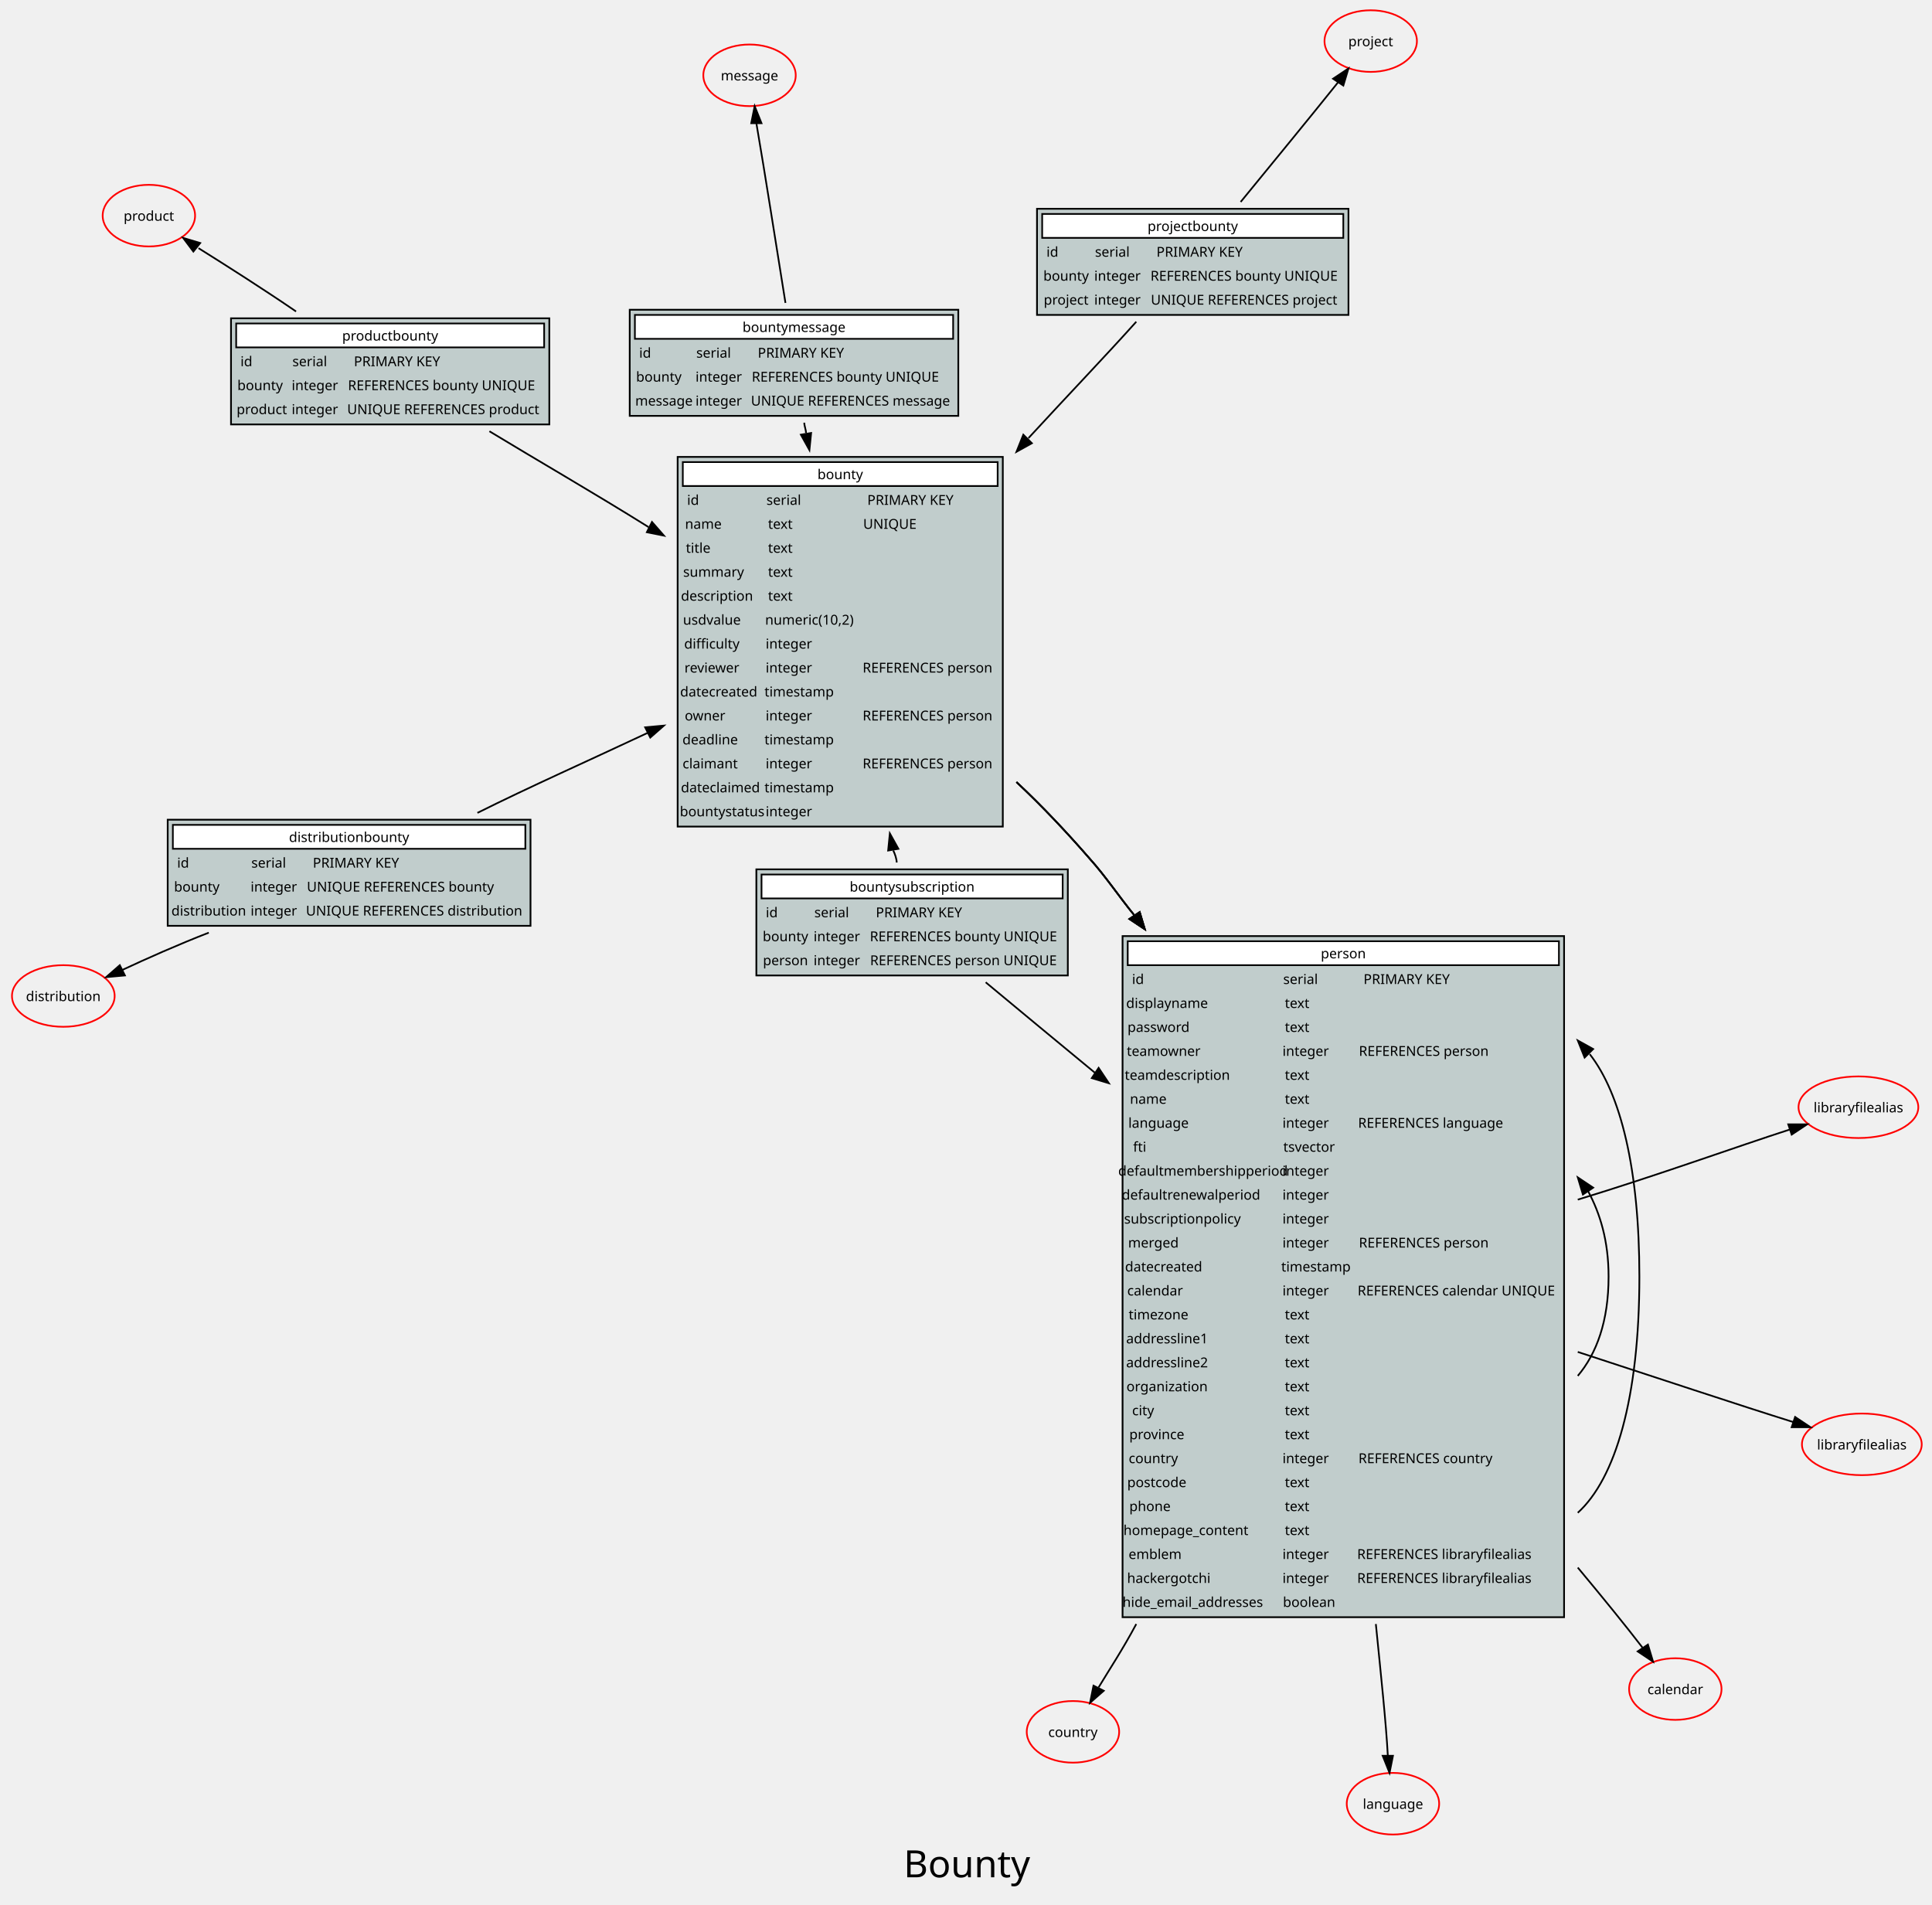
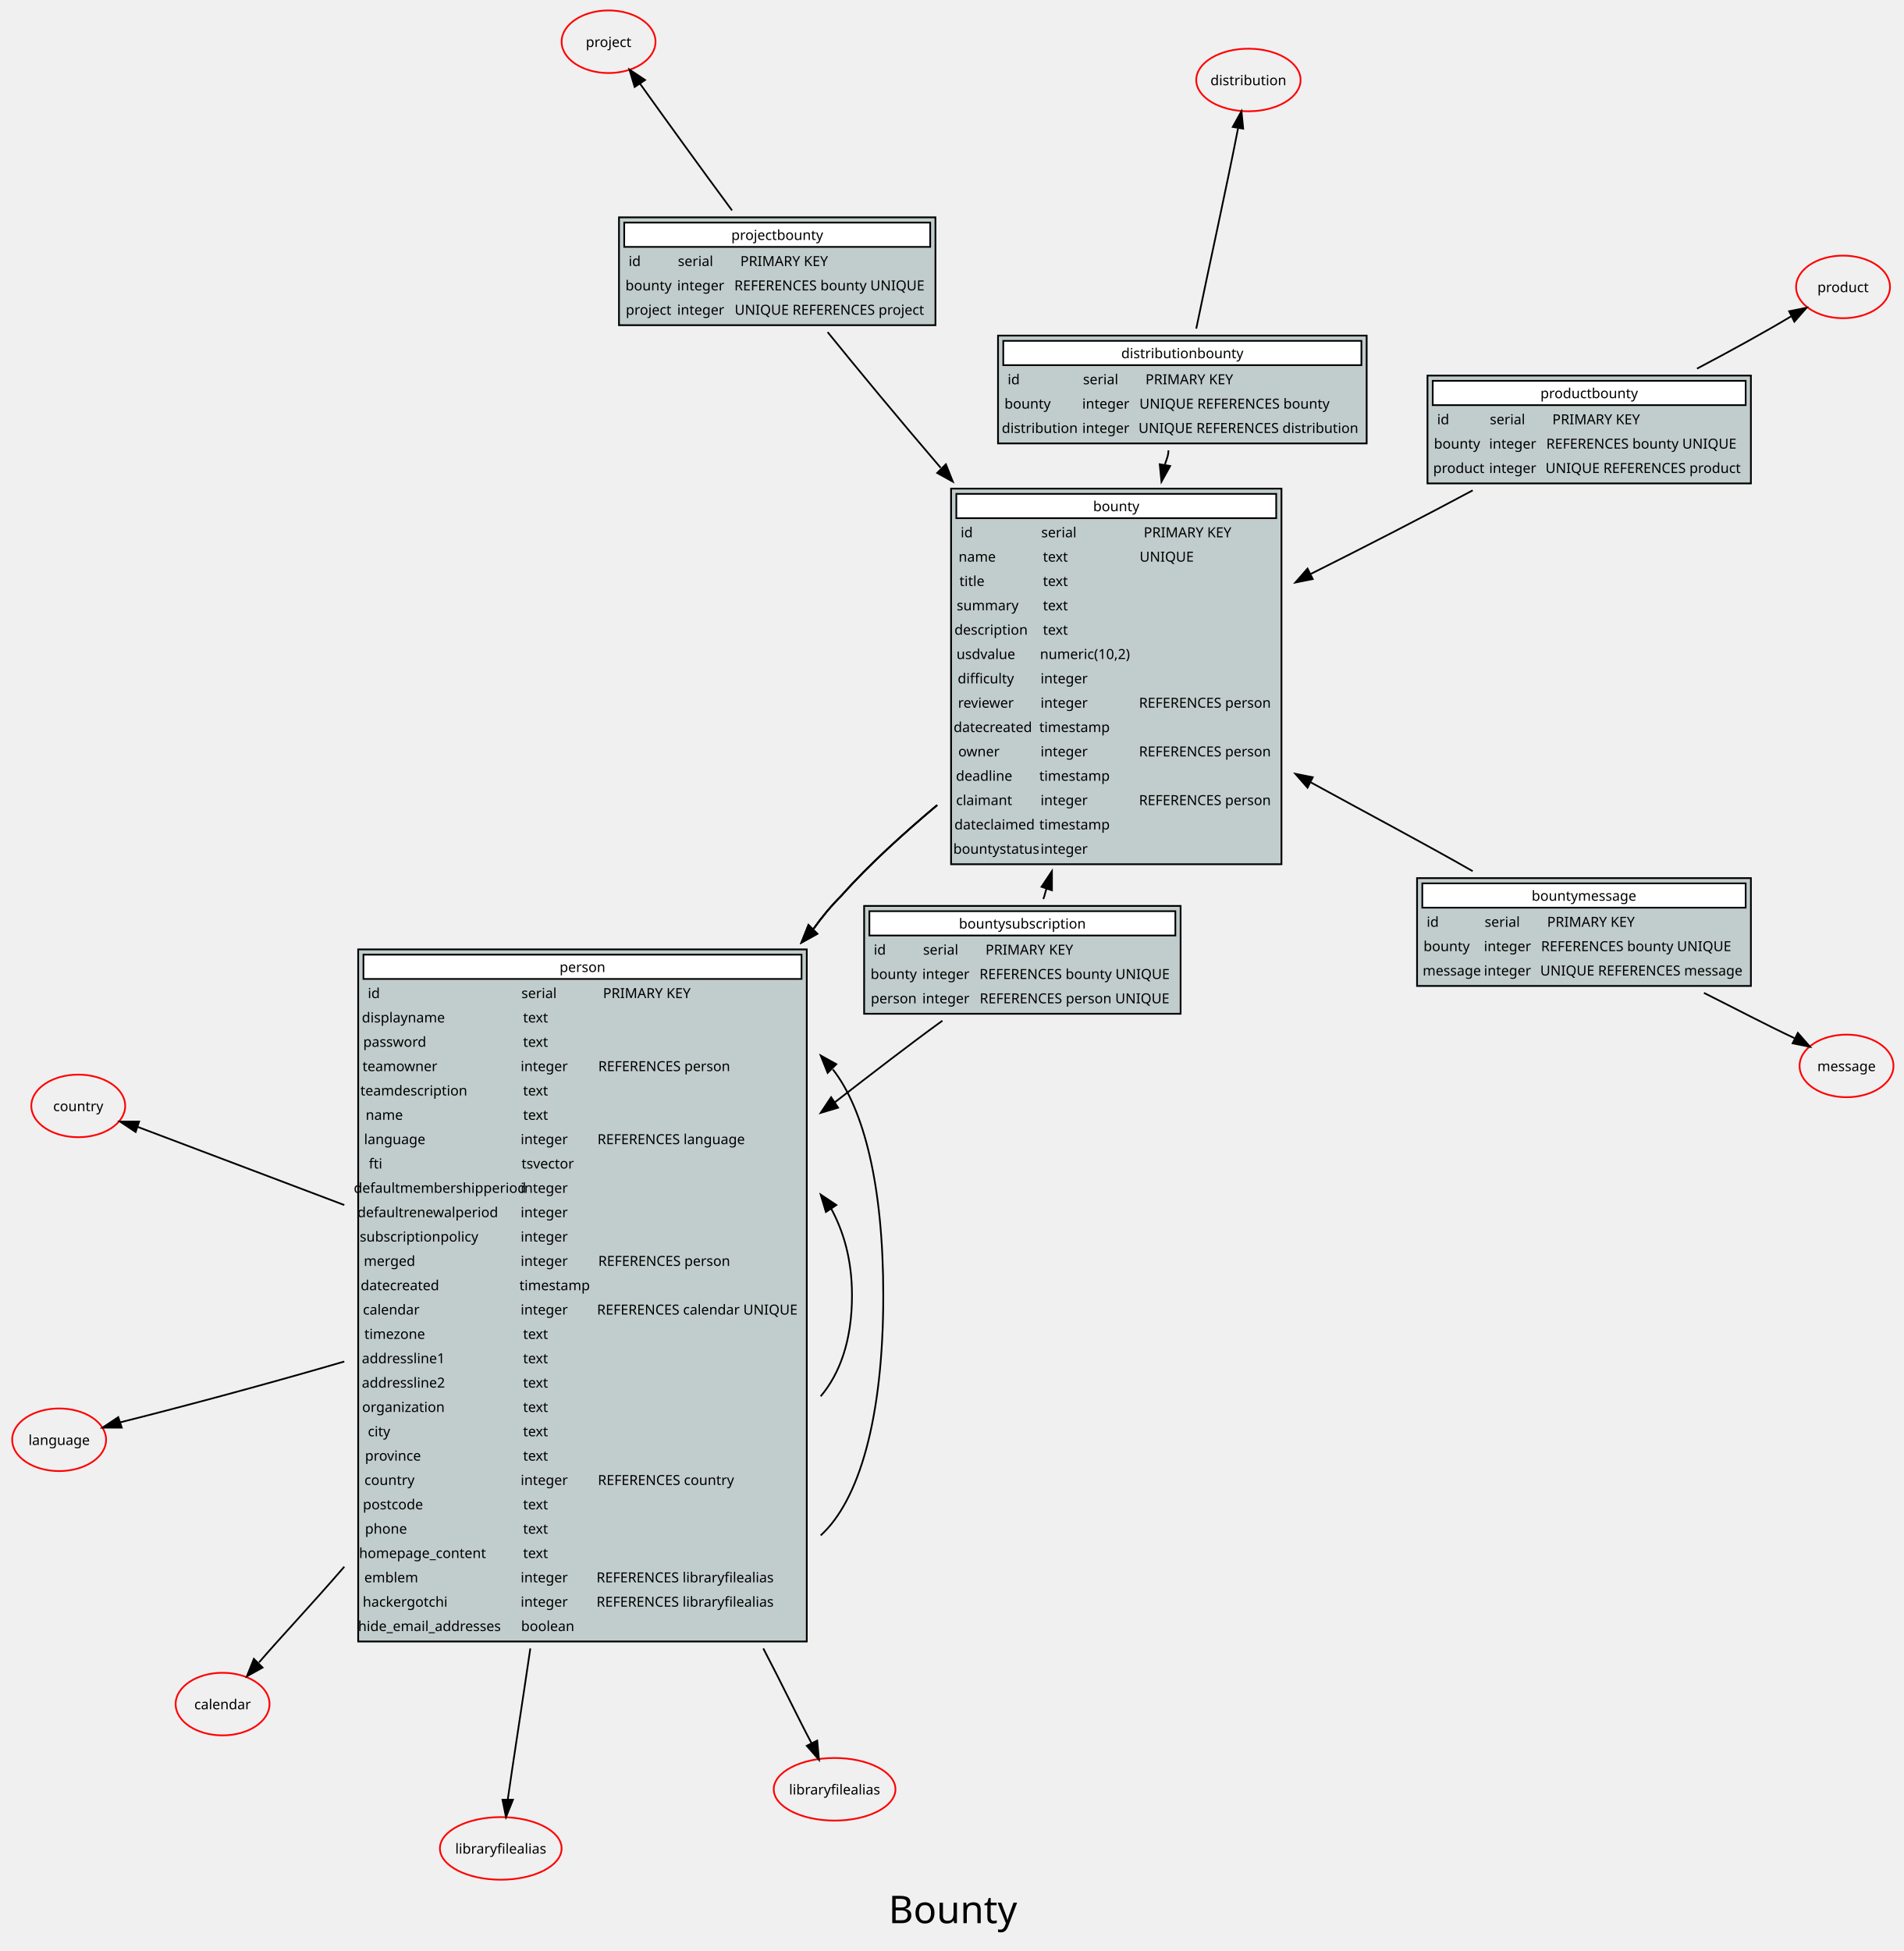
- <svg xmlns="http://www.w3.org/2000/svg" width="1130px" height="1114px" viewBox="-1 -1 1129 1113">
+ <svg xmlns="http://www.w3.org/2000/svg" width="1096px" height="1123px" viewBox="-1 -1 1095 1122">
  <g id="graph0" class="graph" style="font-family:Times-Roman;font-size:14.00;">
-     <text text-anchor="middle" style="font-size:22.00;" x="564" y="1096">Bounty</text>
+     <text text-anchor="middle" style="font-size:22.00;" x="547" y="1105">Bounty</text>
    <g id="node1" class="node">
-       <polygon style="fill:#c1cdcc;stroke:#c1cdcc;" points="395,482 395,266 585,266 585,482 395,482" />
-       <polygon style="fill:white;stroke:white;" points="398,283 398,269 582,269 582,283 398,283" />
-       <text text-anchor="middle" style="font-size:8.00;" x="490" y="279">bounty</text>
-       <polygon style="fill:none;stroke:black;" points="398,283 398,269 582,269 582,283 398,283" />
-       <text text-anchor="middle" style="font-size:8.00;" x="404" y="294">id</text>
-       <text text-anchor="middle" style="font-size:8.00;" x="457" y="294">serial</text>
-       <text text-anchor="middle" style="font-size:8.00;" x="531" y="294"> PRIMARY KEY </text>
-       <text text-anchor="middle" style="font-size:8.00;" x="410" y="308">name</text>
-       <text text-anchor="middle" style="font-size:8.00;" x="455" y="308">text</text>
-       <text text-anchor="middle" style="font-size:8.00;" x="519" y="308"> UNIQUE </text>
-       <text text-anchor="middle" style="font-size:8.00;" x="407" y="322">title</text>
-       <text text-anchor="middle" style="font-size:8.00;" x="455" y="322">text</text>
-       <text text-anchor="middle" style="font-size:8.00;" x="416" y="336">summary</text>
-       <text text-anchor="middle" style="font-size:8.00;" x="455" y="336">text</text>
-       <text text-anchor="middle" style="font-size:8.00;" x="418" y="350">description</text>
-       <text text-anchor="middle" style="font-size:8.00;" x="455" y="350">text</text>
-       <text text-anchor="middle" style="font-size:8.00;" x="415" y="364">usdvalue</text>
-       <text text-anchor="middle" style="font-size:8.00;" x="472" y="364">numeric(10,2)</text>
-       <text text-anchor="middle" style="font-size:8.00;" x="415" y="378">difficulty</text>
-       <text text-anchor="middle" style="font-size:8.00;" x="460" y="378">integer</text>
-       <text text-anchor="middle" style="font-size:8.00;" x="415" y="392">reviewer</text>
-       <text text-anchor="middle" style="font-size:8.00;" x="460" y="392">integer</text>
-       <text text-anchor="middle" style="font-size:8.00;" x="541" y="392"> REFERENCES person </text>
-       <text text-anchor="middle" style="font-size:8.00;" x="419" y="406">datecreated</text>
-       <text text-anchor="middle" style="font-size:8.00;" x="466" y="406">timestamp</text>
-       <text text-anchor="middle" style="font-size:8.00;" x="411" y="420">owner</text>
-       <text text-anchor="middle" style="font-size:8.00;" x="460" y="420">integer</text>
-       <text text-anchor="middle" style="font-size:8.00;" x="541" y="420"> REFERENCES person </text>
-       <text text-anchor="middle" style="font-size:8.00;" x="414" y="434">deadline</text>
-       <text text-anchor="middle" style="font-size:8.00;" x="466" y="434">timestamp</text>
-       <text text-anchor="middle" style="font-size:8.00;" x="414" y="448">claimant</text>
-       <text text-anchor="middle" style="font-size:8.00;" x="460" y="448">integer</text>
-       <text text-anchor="middle" style="font-size:8.00;" x="541" y="448"> REFERENCES person </text>
-       <text text-anchor="middle" style="font-size:8.00;" x="420" y="462">dateclaimed</text>
-       <text text-anchor="middle" style="font-size:8.00;" x="466" y="462">timestamp</text>
-       <text text-anchor="middle" style="font-size:8.00;" x="421" y="476">bountystatus</text>
-       <text text-anchor="middle" style="font-size:8.00;" x="460" y="476">integer</text>
-       <polygon style="fill:none;stroke:black;" points="395,482 395,266 585,266 585,482 395,482" />
+       <polygon style="fill:#c1cdcc;stroke:#c1cdcc;" points="546,496 546,280 736,280 736,496 546,496" />
+       <polygon style="fill:white;stroke:white;" points="549,297 549,283 733,283 733,297 549,297" />
+       <text text-anchor="middle" style="font-size:8.00;" x="641" y="293">bounty</text>
+       <polygon style="fill:none;stroke:black;" points="549,297 549,283 733,283 733,297 549,297" />
+       <text text-anchor="middle" style="font-size:8.00;" x="555" y="308">id</text>
+       <text text-anchor="middle" style="font-size:8.00;" x="608" y="308">serial</text>
+       <text text-anchor="middle" style="font-size:8.00;" x="682" y="308"> PRIMARY KEY </text>
+       <text text-anchor="middle" style="font-size:8.00;" x="561" y="322">name</text>
+       <text text-anchor="middle" style="font-size:8.00;" x="606" y="322">text</text>
+       <text text-anchor="middle" style="font-size:8.00;" x="670" y="322"> UNIQUE </text>
+       <text text-anchor="middle" style="font-size:8.00;" x="558" y="336">title</text>
+       <text text-anchor="middle" style="font-size:8.00;" x="606" y="336">text</text>
+       <text text-anchor="middle" style="font-size:8.00;" x="567" y="350">summary</text>
+       <text text-anchor="middle" style="font-size:8.00;" x="606" y="350">text</text>
+       <text text-anchor="middle" style="font-size:8.00;" x="569" y="364">description</text>
+       <text text-anchor="middle" style="font-size:8.00;" x="606" y="364">text</text>
+       <text text-anchor="middle" style="font-size:8.00;" x="566" y="378">usdvalue</text>
+       <text text-anchor="middle" style="font-size:8.00;" x="623" y="378">numeric(10,2)</text>
+       <text text-anchor="middle" style="font-size:8.00;" x="566" y="392">difficulty</text>
+       <text text-anchor="middle" style="font-size:8.00;" x="611" y="392">integer</text>
+       <text text-anchor="middle" style="font-size:8.00;" x="566" y="406">reviewer</text>
+       <text text-anchor="middle" style="font-size:8.00;" x="611" y="406">integer</text>
+       <text text-anchor="middle" style="font-size:8.00;" x="692" y="406"> REFERENCES person </text>
+       <text text-anchor="middle" style="font-size:8.00;" x="570" y="420">datecreated</text>
+       <text text-anchor="middle" style="font-size:8.00;" x="617" y="420">timestamp</text>
+       <text text-anchor="middle" style="font-size:8.00;" x="562" y="434">owner</text>
+       <text text-anchor="middle" style="font-size:8.00;" x="611" y="434">integer</text>
+       <text text-anchor="middle" style="font-size:8.00;" x="692" y="434"> REFERENCES person </text>
+       <text text-anchor="middle" style="font-size:8.00;" x="565" y="448">deadline</text>
+       <text text-anchor="middle" style="font-size:8.00;" x="617" y="448">timestamp</text>
+       <text text-anchor="middle" style="font-size:8.00;" x="565" y="462">claimant</text>
+       <text text-anchor="middle" style="font-size:8.00;" x="611" y="462">integer</text>
+       <text text-anchor="middle" style="font-size:8.00;" x="692" y="462"> REFERENCES person </text>
+       <text text-anchor="middle" style="font-size:8.00;" x="571" y="476">dateclaimed</text>
+       <text text-anchor="middle" style="font-size:8.00;" x="617" y="476">timestamp</text>
+       <text text-anchor="middle" style="font-size:8.00;" x="572" y="490">bountystatus</text>
+       <text text-anchor="middle" style="font-size:8.00;" x="611" y="490">integer</text>
+       <polygon style="fill:none;stroke:black;" points="546,496 546,280 736,280 736,496 546,496" />
    </g>
    <g id="node5" class="node">
-       <polygon style="fill:#c1cdcc;stroke:#c1cdcc;" points="655,944 655,546 913,546 913,944 655,944" />
-       <polygon style="fill:white;stroke:white;" points="658,563 658,549 910,549 910,563 658,563" />
-       <text text-anchor="middle" style="font-size:8.00;" x="784" y="559">person</text>
-       <polygon style="fill:none;stroke:black;" points="658,563 658,549 910,549 910,563 658,563" />
-       <text text-anchor="middle" style="font-size:8.00;" x="664" y="574">id</text>
-       <text text-anchor="middle" style="font-size:8.00;" x="759" y="574">serial</text>
-       <text text-anchor="middle" style="font-size:8.00;" x="821" y="574"> PRIMARY KEY </text>
-       <text text-anchor="middle" style="font-size:8.00;" x="681" y="588">displayname</text>
-       <text text-anchor="middle" style="font-size:8.00;" x="757" y="588">text</text>
-       <text text-anchor="middle" style="font-size:8.00;" x="676" y="602">password</text>
-       <text text-anchor="middle" style="font-size:8.00;" x="757" y="602">text</text>
-       <text text-anchor="middle" style="font-size:8.00;" x="679" y="616">teamowner</text>
-       <text text-anchor="middle" style="font-size:8.00;" x="762" y="616">integer</text>
-       <text text-anchor="middle" style="font-size:8.00;" x="831" y="616"> REFERENCES person </text>
-       <text text-anchor="middle" style="font-size:8.00;" x="687" y="630">teamdescription</text>
-       <text text-anchor="middle" style="font-size:8.00;" x="757" y="630">text</text>
-       <text text-anchor="middle" style="font-size:8.00;" x="670" y="644">name</text>
-       <text text-anchor="middle" style="font-size:8.00;" x="757" y="644">text</text>
-       <text text-anchor="middle" style="font-size:8.00;" x="676" y="658">language</text>
-       <text text-anchor="middle" style="font-size:8.00;" x="762" y="658">integer</text>
-       <text text-anchor="middle" style="font-size:8.00;" x="835" y="658"> REFERENCES language </text>
-       <text text-anchor="middle" style="font-size:8.00;" x="665" y="672">fti</text>
-       <text text-anchor="middle" style="font-size:8.00;" x="764" y="672">tsvector</text>
-       <text text-anchor="middle" style="font-size:8.00;" x="702" y="686">defaultmembershipperiod</text>
-       <text text-anchor="middle" style="font-size:8.00;" x="762" y="686">integer</text>
-       <text text-anchor="middle" style="font-size:8.00;" x="695" y="700">defaultrenewalperiod</text>
-       <text text-anchor="middle" style="font-size:8.00;" x="762" y="700">integer</text>
-       <text text-anchor="middle" style="font-size:8.00;" x="690" y="714">subscriptionpolicy</text>
-       <text text-anchor="middle" style="font-size:8.00;" x="762" y="714">integer</text>
-       <text text-anchor="middle" style="font-size:8.00;" x="673" y="728">merged</text>
-       <text text-anchor="middle" style="font-size:8.00;" x="762" y="728">integer</text>
-       <text text-anchor="middle" style="font-size:8.00;" x="831" y="728"> REFERENCES person </text>
-       <text text-anchor="middle" style="font-size:8.00;" x="679" y="742">datecreated</text>
-       <text text-anchor="middle" style="font-size:8.00;" x="768" y="742">timestamp</text>
-       <text text-anchor="middle" style="font-size:8.00;" x="674" y="756">calendar</text>
-       <text text-anchor="middle" style="font-size:8.00;" x="762" y="756">integer</text>
-       <text text-anchor="middle" style="font-size:8.00;" x="850" y="756"> REFERENCES calendar UNIQUE </text>
-       <text text-anchor="middle" style="font-size:8.00;" x="676" y="770">timezone</text>
-       <text text-anchor="middle" style="font-size:8.00;" x="757" y="770">text</text>
-       <text text-anchor="middle" style="font-size:8.00;" x="681" y="784">addressline1</text>
-       <text text-anchor="middle" style="font-size:8.00;" x="757" y="784">text</text>
-       <text text-anchor="middle" style="font-size:8.00;" x="681" y="798">addressline2</text>
-       <text text-anchor="middle" style="font-size:8.00;" x="757" y="798">text</text>
-       <text text-anchor="middle" style="font-size:8.00;" x="681" y="812">organization</text>
-       <text text-anchor="middle" style="font-size:8.00;" x="757" y="812">text</text>
-       <text text-anchor="middle" style="font-size:8.00;" x="667" y="826">city</text>
-       <text text-anchor="middle" style="font-size:8.00;" x="757" y="826">text</text>
-       <text text-anchor="middle" style="font-size:8.00;" x="675" y="840">province</text>
-       <text text-anchor="middle" style="font-size:8.00;" x="757" y="840">text</text>
-       <text text-anchor="middle" style="font-size:8.00;" x="673" y="854">country</text>
-       <text text-anchor="middle" style="font-size:8.00;" x="762" y="854">integer</text>
-       <text text-anchor="middle" style="font-size:8.00;" x="832" y="854"> REFERENCES country </text>
-       <text text-anchor="middle" style="font-size:8.00;" x="675" y="868">postcode</text>
-       <text text-anchor="middle" style="font-size:8.00;" x="757" y="868">text</text>
-       <text text-anchor="middle" style="font-size:8.00;" x="671" y="882">phone</text>
-       <text text-anchor="middle" style="font-size:8.00;" x="757" y="882">text</text>
-       <text text-anchor="middle" style="font-size:8.00;" x="692" y="896">homepage_content</text>
-       <text text-anchor="middle" style="font-size:8.00;" x="757" y="896">text</text>
-       <text text-anchor="middle" style="font-size:8.00;" x="674" y="910">emblem</text>
-       <text text-anchor="middle" style="font-size:8.00;" x="762" y="910">integer</text>
-       <text text-anchor="middle" style="font-size:8.00;" x="843" y="910"> REFERENCES libraryfilealias </text>
-       <text text-anchor="middle" style="font-size:8.00;" x="682" y="924">hackergotchi</text>
-       <text text-anchor="middle" style="font-size:8.00;" x="762" y="924">integer</text>
-       <text text-anchor="middle" style="font-size:8.00;" x="843" y="924"> REFERENCES libraryfilealias </text>
-       <text text-anchor="middle" style="font-size:8.00;" x="696" y="938">hide_email_addresses</text>
-       <text text-anchor="middle" style="font-size:8.00;" x="764" y="938">boolean</text>
-       <polygon style="fill:none;stroke:black;" points="655,944 655,546 913,546 913,944 655,944" />
+       <polygon style="fill:#c1cdcc;stroke:#c1cdcc;" points="205,943 205,545 463,545 463,943 205,943" />
+       <polygon style="fill:white;stroke:white;" points="208,562 208,548 460,548 460,562 208,562" />
+       <text text-anchor="middle" style="font-size:8.00;" x="334" y="558">person</text>
+       <polygon style="fill:none;stroke:black;" points="208,562 208,548 460,548 460,562 208,562" />
+       <text text-anchor="middle" style="font-size:8.00;" x="214" y="573">id</text>
+       <text text-anchor="middle" style="font-size:8.00;" x="309" y="573">serial</text>
+       <text text-anchor="middle" style="font-size:8.00;" x="371" y="573"> PRIMARY KEY </text>
+       <text text-anchor="middle" style="font-size:8.00;" x="231" y="587">displayname</text>
+       <text text-anchor="middle" style="font-size:8.00;" x="307" y="587">text</text>
+       <text text-anchor="middle" style="font-size:8.00;" x="226" y="601">password</text>
+       <text text-anchor="middle" style="font-size:8.00;" x="307" y="601">text</text>
+       <text text-anchor="middle" style="font-size:8.00;" x="229" y="615">teamowner</text>
+       <text text-anchor="middle" style="font-size:8.00;" x="312" y="615">integer</text>
+       <text text-anchor="middle" style="font-size:8.00;" x="381" y="615"> REFERENCES person </text>
+       <text text-anchor="middle" style="font-size:8.00;" x="237" y="629">teamdescription</text>
+       <text text-anchor="middle" style="font-size:8.00;" x="307" y="629">text</text>
+       <text text-anchor="middle" style="font-size:8.00;" x="220" y="643">name</text>
+       <text text-anchor="middle" style="font-size:8.00;" x="307" y="643">text</text>
+       <text text-anchor="middle" style="font-size:8.00;" x="226" y="657">language</text>
+       <text text-anchor="middle" style="font-size:8.00;" x="312" y="657">integer</text>
+       <text text-anchor="middle" style="font-size:8.00;" x="385" y="657"> REFERENCES language </text>
+       <text text-anchor="middle" style="font-size:8.00;" x="215" y="671">fti</text>
+       <text text-anchor="middle" style="font-size:8.00;" x="314" y="671">tsvector</text>
+       <text text-anchor="middle" style="font-size:8.00;" x="252" y="685">defaultmembershipperiod</text>
+       <text text-anchor="middle" style="font-size:8.00;" x="312" y="685">integer</text>
+       <text text-anchor="middle" style="font-size:8.00;" x="245" y="699">defaultrenewalperiod</text>
+       <text text-anchor="middle" style="font-size:8.00;" x="312" y="699">integer</text>
+       <text text-anchor="middle" style="font-size:8.00;" x="240" y="713">subscriptionpolicy</text>
+       <text text-anchor="middle" style="font-size:8.00;" x="312" y="713">integer</text>
+       <text text-anchor="middle" style="font-size:8.00;" x="223" y="727">merged</text>
+       <text text-anchor="middle" style="font-size:8.00;" x="312" y="727">integer</text>
+       <text text-anchor="middle" style="font-size:8.00;" x="381" y="727"> REFERENCES person </text>
+       <text text-anchor="middle" style="font-size:8.00;" x="229" y="741">datecreated</text>
+       <text text-anchor="middle" style="font-size:8.00;" x="318" y="741">timestamp</text>
+       <text text-anchor="middle" style="font-size:8.00;" x="224" y="755">calendar</text>
+       <text text-anchor="middle" style="font-size:8.00;" x="312" y="755">integer</text>
+       <text text-anchor="middle" style="font-size:8.00;" x="400" y="755"> REFERENCES calendar UNIQUE </text>
+       <text text-anchor="middle" style="font-size:8.00;" x="226" y="769">timezone</text>
+       <text text-anchor="middle" style="font-size:8.00;" x="307" y="769">text</text>
+       <text text-anchor="middle" style="font-size:8.00;" x="231" y="783">addressline1</text>
+       <text text-anchor="middle" style="font-size:8.00;" x="307" y="783">text</text>
+       <text text-anchor="middle" style="font-size:8.00;" x="231" y="797">addressline2</text>
+       <text text-anchor="middle" style="font-size:8.00;" x="307" y="797">text</text>
+       <text text-anchor="middle" style="font-size:8.00;" x="231" y="811">organization</text>
+       <text text-anchor="middle" style="font-size:8.00;" x="307" y="811">text</text>
+       <text text-anchor="middle" style="font-size:8.00;" x="217" y="825">city</text>
+       <text text-anchor="middle" style="font-size:8.00;" x="307" y="825">text</text>
+       <text text-anchor="middle" style="font-size:8.00;" x="225" y="839">province</text>
+       <text text-anchor="middle" style="font-size:8.00;" x="307" y="839">text</text>
+       <text text-anchor="middle" style="font-size:8.00;" x="223" y="853">country</text>
+       <text text-anchor="middle" style="font-size:8.00;" x="312" y="853">integer</text>
+       <text text-anchor="middle" style="font-size:8.00;" x="382" y="853"> REFERENCES country </text>
+       <text text-anchor="middle" style="font-size:8.00;" x="225" y="867">postcode</text>
+       <text text-anchor="middle" style="font-size:8.00;" x="307" y="867">text</text>
+       <text text-anchor="middle" style="font-size:8.00;" x="221" y="881">phone</text>
+       <text text-anchor="middle" style="font-size:8.00;" x="307" y="881">text</text>
+       <text text-anchor="middle" style="font-size:8.00;" x="242" y="895">homepage_content</text>
+       <text text-anchor="middle" style="font-size:8.00;" x="307" y="895">text</text>
+       <text text-anchor="middle" style="font-size:8.00;" x="224" y="909">emblem</text>
+       <text text-anchor="middle" style="font-size:8.00;" x="312" y="909">integer</text>
+       <text text-anchor="middle" style="font-size:8.00;" x="393" y="909"> REFERENCES libraryfilealias </text>
+       <text text-anchor="middle" style="font-size:8.00;" x="232" y="923">hackergotchi</text>
+       <text text-anchor="middle" style="font-size:8.00;" x="312" y="923">integer</text>
+       <text text-anchor="middle" style="font-size:8.00;" x="393" y="923"> REFERENCES libraryfilealias </text>
+       <text text-anchor="middle" style="font-size:8.00;" x="246" y="937">hide_email_addresses</text>
+       <text text-anchor="middle" style="font-size:8.00;" x="314" y="937">boolean</text>
+       <polygon style="fill:none;stroke:black;" points="205,943 205,545 463,545 463,943 205,943" />
    </g>
    <g id="edge2" class="edge">
-       <path style="fill:none;stroke:black;" d="M593,456C608,470 623,486 636,501 645,511 653,523 662,534" />
-       <polygon style="fill:black;stroke:black;" points="665,532 668,542 659,536 665,532" />
+       <path style="fill:none;stroke:black;" d="M538,462C519,478 499,496 483,514 477,520 472,526 467,533" />
+       <polygon style="fill:black;stroke:black;" points="469,536 460,541 464,531 469,536" />
    </g>
    <g id="edge4" class="edge">
-       <path style="fill:none;stroke:black;" d="M593,456C608,470 623,486 636,501 645,511 653,523 662,534" />
-       <polygon style="fill:black;stroke:black;" points="665,532 668,542 659,536 665,532" />
+       <path style="fill:none;stroke:black;" d="M538,462C519,478 499,496 483,514 477,520 472,526 467,533" />
+       <polygon style="fill:black;stroke:black;" points="469,536 460,541 464,531 469,536" />
    </g>
    <g id="edge6" class="edge">
-       <path style="fill:none;stroke:black;" d="M593,456C608,470 623,486 636,501 645,511 653,523 662,534" />
-       <polygon style="fill:black;stroke:black;" points="665,532 668,542 659,536 665,532" />
+       <path style="fill:none;stroke:black;" d="M538,462C519,478 499,496 483,514 477,520 472,526 467,533" />
+       <polygon style="fill:black;stroke:black;" points="469,536 460,541 464,531 469,536" />
    </g>
    <g id="node2" class="node">
-       <polygon style="fill:#c1cdcc;stroke:#c1cdcc;" points="367,242 367,180 559,180 559,242 367,242" />
-       <polygon style="fill:white;stroke:white;" points="370,197 370,183 556,183 556,197 370,197" />
-       <text text-anchor="middle" style="font-size:8.00;" x="463" y="193">bountymessage</text>
-       <polygon style="fill:none;stroke:black;" points="370,197 370,183 556,183 556,197 370,197" />
-       <text text-anchor="middle" style="font-size:8.00;" x="376" y="208">id</text>
-       <text text-anchor="middle" style="font-size:8.00;" x="416" y="208">serial</text>
-       <text text-anchor="middle" style="font-size:8.00;" x="467" y="208"> PRIMARY KEY </text>
-       <text text-anchor="middle" style="font-size:8.00;" x="384" y="222">bounty</text>
-       <text text-anchor="middle" style="font-size:8.00;" x="419" y="222">integer</text>
-       <text text-anchor="middle" style="font-size:8.00;" x="493" y="222"> REFERENCES bounty UNIQUE </text>
-       <text text-anchor="middle" style="font-size:8.00;" x="387" y="236">message</text>
-       <text text-anchor="middle" style="font-size:8.00;" x="419" y="236">integer</text>
-       <text text-anchor="middle" style="font-size:8.00;" x="496" y="236"> UNIQUE REFERENCES message </text>
-       <polygon style="fill:none;stroke:black;" points="367,242 367,180 559,180 559,242 367,242" />
+       <polygon style="fill:#c1cdcc;stroke:#c1cdcc;" points="814,566 814,504 1006,504 1006,566 814,566" />
+       <polygon style="fill:white;stroke:white;" points="817,521 817,507 1003,507 1003,521 817,521" />
+       <text text-anchor="middle" style="font-size:8.00;" x="910" y="517">bountymessage</text>
+       <polygon style="fill:none;stroke:black;" points="817,521 817,507 1003,507 1003,521 817,521" />
+       <text text-anchor="middle" style="font-size:8.00;" x="823" y="532">id</text>
+       <text text-anchor="middle" style="font-size:8.00;" x="863" y="532">serial</text>
+       <text text-anchor="middle" style="font-size:8.00;" x="914" y="532"> PRIMARY KEY </text>
+       <text text-anchor="middle" style="font-size:8.00;" x="831" y="546">bounty</text>
+       <text text-anchor="middle" style="font-size:8.00;" x="866" y="546">integer</text>
+       <text text-anchor="middle" style="font-size:8.00;" x="940" y="546"> REFERENCES bounty UNIQUE </text>
+       <text text-anchor="middle" style="font-size:8.00;" x="834" y="560">message</text>
+       <text text-anchor="middle" style="font-size:8.00;" x="866" y="560">integer</text>
+       <text text-anchor="middle" style="font-size:8.00;" x="943" y="560"> UNIQUE REFERENCES message </text>
+       <polygon style="fill:none;stroke:black;" points="814,566 814,504 1006,504 1006,566 814,566" />
    </g>
    <g id="edge8" class="edge">
-       <path style="fill:none;stroke:black;" d="M469,246C469,248 470,250 470,252" />
-       <polygon style="fill:black;stroke:black;" points="473,252 472,262 467,253 473,252" />
+       <path style="fill:none;stroke:black;" d="M846,500C818,484 784,466 753,449" />
+       <polygon style="fill:black;stroke:black;" points="751,452 744,444 754,446 751,452" />
    </g>
    <g id="node12" class="node">
-       <ellipse cx="437" cy="43" rx="27" ry="18" style="fill:none;stroke:red;" />
-       <text text-anchor="middle" style="font-size:8.00;" x="437" y="46">message</text>
+       <ellipse cx="1061" cy="612" rx="27" ry="18" style="fill:none;stroke:red;" />
+       <text text-anchor="middle" style="font-size:8.00;" x="1061" y="615">message</text>
    </g>
    <g id="edge10" class="edge">
-       <path style="fill:none;stroke:black;" d="M458,176C453,145 446,100 441,71" />
-       <polygon style="fill:black;stroke:black;" points="438,71 440,61 444,71 438,71" />
+       <path style="fill:none;stroke:black;" d="M979,570C997,579 1016,589 1031,596" />
+       <polygon style="fill:black;stroke:black;" points="1033,593 1040,601 1030,599 1033,593" />
    </g>
    <g id="node3" class="node">
-       <polygon style="fill:#c1cdcc;stroke:#c1cdcc;" points="441,569 441,507 623,507 623,569 441,569" />
-       <polygon style="fill:white;stroke:white;" points="444,524 444,510 620,510 620,524 444,524" />
-       <text text-anchor="middle" style="font-size:8.00;" x="532" y="520">bountysubscription</text>
-       <polygon style="fill:none;stroke:black;" points="444,524 444,510 620,510 620,524 444,524" />
-       <text text-anchor="middle" style="font-size:8.00;" x="450" y="535">id</text>
-       <text text-anchor="middle" style="font-size:8.00;" x="485" y="535">serial</text>
-       <text text-anchor="middle" style="font-size:8.00;" x="536" y="535"> PRIMARY KEY </text>
-       <text text-anchor="middle" style="font-size:8.00;" x="458" y="549">bounty</text>
-       <text text-anchor="middle" style="font-size:8.00;" x="488" y="549">integer</text>
-       <text text-anchor="middle" style="font-size:8.00;" x="562" y="549"> REFERENCES bounty UNIQUE </text>
-       <text text-anchor="middle" style="font-size:8.00;" x="458" y="563">person</text>
-       <text text-anchor="middle" style="font-size:8.00;" x="488" y="563">integer</text>
-       <text text-anchor="middle" style="font-size:8.00;" x="562" y="563"> REFERENCES person UNIQUE </text>
-       <polygon style="fill:none;stroke:black;" points="441,569 441,507 623,507 623,569 441,569" />
+       <polygon style="fill:#c1cdcc;stroke:#c1cdcc;" points="496,582 496,520 678,520 678,582 496,582" />
+       <polygon style="fill:white;stroke:white;" points="499,537 499,523 675,523 675,537 499,537" />
+       <text text-anchor="middle" style="font-size:8.00;" x="587" y="533">bountysubscription</text>
+       <polygon style="fill:none;stroke:black;" points="499,537 499,523 675,523 675,537 499,537" />
+       <text text-anchor="middle" style="font-size:8.00;" x="505" y="548">id</text>
+       <text text-anchor="middle" style="font-size:8.00;" x="540" y="548">serial</text>
+       <text text-anchor="middle" style="font-size:8.00;" x="591" y="548"> PRIMARY KEY </text>
+       <text text-anchor="middle" style="font-size:8.00;" x="513" y="562">bounty</text>
+       <text text-anchor="middle" style="font-size:8.00;" x="543" y="562">integer</text>
+       <text text-anchor="middle" style="font-size:8.00;" x="617" y="562"> REFERENCES bounty UNIQUE </text>
+       <text text-anchor="middle" style="font-size:8.00;" x="513" y="576">person</text>
+       <text text-anchor="middle" style="font-size:8.00;" x="543" y="576">integer</text>
+       <text text-anchor="middle" style="font-size:8.00;" x="617" y="576"> REFERENCES person UNIQUE </text>
+       <polygon style="fill:none;stroke:black;" points="496,582 496,520 678,520 678,582 496,582" />
    </g>
    <g id="edge12" class="edge">
-       <path style="fill:none;stroke:black;" d="M523,503C523,501 522,498 521,496" />
-       <polygon style="fill:black;stroke:black;" points="518,496 519,486 524,495 518,496" />
+       <path style="fill:none;stroke:black;" d="M599,516C600,514 600,512 601,510" />
+       <polygon style="fill:black;stroke:black;" points="598,509 604,500 604,511 598,509" />
    </g>
    <g id="edge14" class="edge">
-       <path style="fill:none;stroke:black;" d="M575,573C593,588 616,607 639,626" />
-       <polygon style="fill:black;stroke:black;" points="641,623 647,632 637,629 641,623" />
+       <path style="fill:none;stroke:black;" d="M541,586C523,599 501,616 479,633" />
+       <polygon style="fill:black;stroke:black;" points="481,636 471,639 477,630 481,636" />
    </g>
    <g id="node4" class="node">
-       <polygon style="fill:#c1cdcc;stroke:#c1cdcc;" points="97,540 97,478 309,478 309,540 97,540" />
-       <polygon style="fill:white;stroke:white;" points="100,495 100,481 306,481 306,495 100,495" />
-       <text text-anchor="middle" style="font-size:8.00;" x="203" y="491">distributionbounty</text>
-       <polygon style="fill:none;stroke:black;" points="100,495 100,481 306,481 306,495 100,495" />
-       <text text-anchor="middle" style="font-size:8.00;" x="106" y="506">id</text>
-       <text text-anchor="middle" style="font-size:8.00;" x="156" y="506">serial</text>
-       <text text-anchor="middle" style="font-size:8.00;" x="207" y="506"> PRIMARY KEY </text>
-       <text text-anchor="middle" style="font-size:8.00;" x="114" y="520">bounty</text>
-       <text text-anchor="middle" style="font-size:8.00;" x="159" y="520">integer</text>
-       <text text-anchor="middle" style="font-size:8.00;" x="233" y="520"> UNIQUE REFERENCES bounty </text>
-       <text text-anchor="middle" style="font-size:8.00;" x="121" y="534">distribution</text>
-       <text text-anchor="middle" style="font-size:8.00;" x="159" y="534">integer</text>
-       <text text-anchor="middle" style="font-size:8.00;" x="241" y="534"> UNIQUE REFERENCES distribution </text>
-       <polygon style="fill:none;stroke:black;" points="97,540 97,478 309,478 309,540 97,540" />
+       <polygon style="fill:#c1cdcc;stroke:#c1cdcc;" points="573,254 573,192 785,192 785,254 573,254" />
+       <polygon style="fill:white;stroke:white;" points="576,209 576,195 782,195 782,209 576,209" />
+       <text text-anchor="middle" style="font-size:8.00;" x="679" y="205">distributionbounty</text>
+       <polygon style="fill:none;stroke:black;" points="576,209 576,195 782,195 782,209 576,209" />
+       <text text-anchor="middle" style="font-size:8.00;" x="582" y="220">id</text>
+       <text text-anchor="middle" style="font-size:8.00;" x="632" y="220">serial</text>
+       <text text-anchor="middle" style="font-size:8.00;" x="683" y="220"> PRIMARY KEY </text>
+       <text text-anchor="middle" style="font-size:8.00;" x="590" y="234">bounty</text>
+       <text text-anchor="middle" style="font-size:8.00;" x="635" y="234">integer</text>
+       <text text-anchor="middle" style="font-size:8.00;" x="709" y="234"> UNIQUE REFERENCES bounty </text>
+       <text text-anchor="middle" style="font-size:8.00;" x="597" y="248">distribution</text>
+       <text text-anchor="middle" style="font-size:8.00;" x="635" y="248">integer</text>
+       <text text-anchor="middle" style="font-size:8.00;" x="717" y="248"> UNIQUE REFERENCES distribution </text>
+       <polygon style="fill:none;stroke:black;" points="573,254 573,192 785,192 785,254 573,254" />
    </g>
    <g id="edge16" class="edge">
-       <path style="fill:none;stroke:black;" d="M278,474C308,459 344,443 378,427" />
-       <polygon style="fill:black;stroke:black;" points="376,424 387,423 379,430 376,424" />
+       <path style="fill:none;stroke:black;" d="M671,258C671,261 670,263 669,266" />
+       <polygon style="fill:black;stroke:black;" points="672,267 667,276 666,266 672,267" />
    </g>
    <g id="node17" class="node">
-       <ellipse cx="36" cy="581" rx="30" ry="18" style="fill:none;stroke:red;" />
-       <text text-anchor="middle" style="font-size:8.00;" x="36" y="584">distribution</text>
+       <ellipse cx="717" cy="45" rx="30" ry="18" style="fill:none;stroke:red;" />
+       <text text-anchor="middle" style="font-size:8.00;" x="717" y="48">distribution</text>
    </g>
    <g id="edge18" class="edge">
-       <path style="fill:none;stroke:black;" d="M121,544C103,551 85,559 70,566" />
-       <polygon style="fill:black;stroke:black;" points="72,569 61,570 69,563 72,569" />
+       <path style="fill:none;stroke:black;" d="M687,188C694,154 705,104 711,73" />
+       <polygon style="fill:black;stroke:black;" points="708,72 713,63 714,73 708,72" />
    </g>
    <g id="edge24" class="edge">
-       <path style="fill:none;stroke:black;" d="M921,803C932,790 939,771 939,745 939,724 934,708 927,695" />
-       <polygon style="fill:black;stroke:black;" points="924,697 921,687 930,693 924,697" />
+       <path style="fill:none;stroke:black;" d="M471,802C482,789 489,770 489,744 489,723 484,707 477,694" />
+       <polygon style="fill:black;stroke:black;" points="474,696 471,686 480,692 474,696" />
    </g>
    <g id="edge20" class="edge">
-       <path style="fill:none;stroke:black;" d="M921,883C943,863 957,816 957,745 957,682 946,638 928,615" />
-       <polygon style="fill:black;stroke:black;" points="925,617 921,607 930,612 925,617" />
+       <path style="fill:none;stroke:black;" d="M471,882C493,862 507,815 507,744 507,681 496,637 478,614" />
+       <polygon style="fill:black;stroke:black;" points="475,616 471,606 480,611 475,616" />
    </g>
    <g id="node20" class="node">
-       <ellipse cx="813" cy="1053" rx="27" ry="18" style="fill:none;stroke:red;" />
-       <text text-anchor="middle" style="font-size:8.00;" x="813" y="1056">language</text>
+       <ellipse cx="33" cy="827" rx="27" ry="18" style="fill:none;stroke:red;" />
+       <text text-anchor="middle" style="font-size:8.00;" x="33" y="830">language</text>
    </g>
    <g id="edge22" class="edge">
-       <path style="fill:none;stroke:black;" d="M803,948C806,978 809,1006 810,1025" />
-       <polygon style="fill:black;stroke:black;" points="813,1025 811,1035 807,1025 813,1025" />
+       <path style="fill:none;stroke:black;" d="M197,782C149,796 100,809 68,817" />
+       <polygon style="fill:black;stroke:black;" points="69,820 58,820 67,814 69,820" />
    </g>
    <g id="node23" class="node">
-       <ellipse cx="978" cy="986" rx="27" ry="18" style="fill:none;stroke:red;" />
-       <text text-anchor="middle" style="font-size:8.00;" x="978" y="989">calendar</text>
+       <ellipse cx="127" cy="979" rx="27" ry="18" style="fill:none;stroke:red;" />
+       <text text-anchor="middle" style="font-size:8.00;" x="127" y="982">calendar</text>
    </g>
    <g id="edge26" class="edge">
-       <path style="fill:none;stroke:black;" d="M921,915C936,933 949,949 959,962" />
-       <polygon style="fill:black;stroke:black;" points="962,960 965,970 956,964 962,960" />
+       <path style="fill:none;stroke:black;" d="M197,900C178,922 160,941 148,955" />
+       <polygon style="fill:black;stroke:black;" points="150,958 141,963 145,953 150,958" />
    </g>
    <g id="node25" class="node">
-       <ellipse cx="626" cy="1011" rx="27" ry="18" style="fill:none;stroke:red;" />
-       <text text-anchor="middle" style="font-size:8.00;" x="626" y="1014">country</text>
+       <ellipse cx="44" cy="635" rx="27" ry="18" style="fill:none;stroke:red;" />
+       <text text-anchor="middle" style="font-size:8.00;" x="44" y="638">country</text>
    </g>
    <g id="edge28" class="edge">
-       <path style="fill:none;stroke:black;" d="M663,948C655,963 647,975 641,985" />
-       <polygon style="fill:black;stroke:black;" points="644,987 636,994 638,984 644,987" />
+       <path style="fill:none;stroke:black;" d="M197,692C152,675 107,658 78,647" />
+       <polygon style="fill:black;stroke:black;" points="77,650 68,644 79,644 77,650" />
    </g>
    <g id="node27" class="node">
-       <ellipse cx="1085" cy="646" rx="35" ry="18" style="fill:none;stroke:red;" />
-       <text text-anchor="middle" style="font-size:8.00;" x="1085" y="649">libraryfilealias</text>
+       <ellipse cx="287" cy="1062" rx="35" ry="18" style="fill:none;stroke:red;" />
+       <text text-anchor="middle" style="font-size:8.00;" x="287" y="1065">libraryfilealias</text>
    </g>
    <g id="edge30" class="edge">
-       <path style="fill:none;stroke:black;" d="M921,700C967,686 1014,669 1045,659" />
-       <polygon style="fill:black;stroke:black;" points="1044,656 1055,656 1046,662 1044,656" />
+       <path style="fill:none;stroke:black;" d="M304,947C299,981 294,1013 291,1034" />
+       <polygon style="fill:black;stroke:black;" points="294,1034 290,1044 288,1034 294,1034" />
    </g>
    <g id="node29" class="node">
-       <ellipse cx="1087" cy="843" rx="35" ry="18" style="fill:none;stroke:red;" />
-       <text text-anchor="middle" style="font-size:8.00;" x="1087" y="846">libraryfilealias</text>
+       <ellipse cx="479" cy="1028" rx="35" ry="18" style="fill:none;stroke:red;" />
+       <text text-anchor="middle" style="font-size:8.00;" x="479" y="1031">libraryfilealias</text>
    </g>
    <g id="edge32" class="edge">
-       <path style="fill:none;stroke:black;" d="M921,789C967,804 1015,820 1047,830" />
-       <polygon style="fill:black;stroke:black;" points="1048,827 1057,833 1046,833 1048,827" />
+       <path style="fill:none;stroke:black;" d="M438,947C449,968 458,987 466,1002" />
+       <polygon style="fill:black;stroke:black;" points="469,1000 470,1011 463,1003 469,1000" />
    </g>
    <g id="node6" class="node">
-       <polygon style="fill:#c1cdcc;stroke:#c1cdcc;" points="134,247 134,185 320,185 320,247 134,247" />
-       <polygon style="fill:white;stroke:white;" points="137,202 137,188 317,188 317,202 137,202" />
-       <text text-anchor="middle" style="font-size:8.00;" x="227" y="198">productbounty</text>
-       <polygon style="fill:none;stroke:black;" points="137,202 137,188 317,188 317,202 137,202" />
-       <text text-anchor="middle" style="font-size:8.00;" x="143" y="213">id</text>
-       <text text-anchor="middle" style="font-size:8.00;" x="180" y="213">serial</text>
-       <text text-anchor="middle" style="font-size:8.00;" x="231" y="213"> PRIMARY KEY </text>
-       <text text-anchor="middle" style="font-size:8.00;" x="151" y="227">bounty</text>
-       <text text-anchor="middle" style="font-size:8.00;" x="183" y="227">integer</text>
-       <text text-anchor="middle" style="font-size:8.00;" x="257" y="227"> REFERENCES bounty UNIQUE </text>
-       <text text-anchor="middle" style="font-size:8.00;" x="152" y="241">product</text>
-       <text text-anchor="middle" style="font-size:8.00;" x="183" y="241">integer</text>
-       <text text-anchor="middle" style="font-size:8.00;" x="258" y="241"> UNIQUE REFERENCES product </text>
-       <polygon style="fill:none;stroke:black;" points="134,247 134,185 320,185 320,247 134,247" />
+       <polygon style="fill:#c1cdcc;stroke:#c1cdcc;" points="820,277 820,215 1006,215 1006,277 820,277" />
+       <polygon style="fill:white;stroke:white;" points="823,232 823,218 1003,218 1003,232 823,232" />
+       <text text-anchor="middle" style="font-size:8.00;" x="913" y="228">productbounty</text>
+       <polygon style="fill:none;stroke:black;" points="823,232 823,218 1003,218 1003,232 823,232" />
+       <text text-anchor="middle" style="font-size:8.00;" x="829" y="243">id</text>
+       <text text-anchor="middle" style="font-size:8.00;" x="866" y="243">serial</text>
+       <text text-anchor="middle" style="font-size:8.00;" x="917" y="243"> PRIMARY KEY </text>
+       <text text-anchor="middle" style="font-size:8.00;" x="837" y="257">bounty</text>
+       <text text-anchor="middle" style="font-size:8.00;" x="869" y="257">integer</text>
+       <text text-anchor="middle" style="font-size:8.00;" x="943" y="257"> REFERENCES bounty UNIQUE </text>
+       <text text-anchor="middle" style="font-size:8.00;" x="838" y="271">product</text>
+       <text text-anchor="middle" style="font-size:8.00;" x="869" y="271">integer</text>
+       <text text-anchor="middle" style="font-size:8.00;" x="944" y="271"> UNIQUE REFERENCES product </text>
+       <polygon style="fill:none;stroke:black;" points="820,277 820,215 1006,215 1006,277 820,277" />
    </g>
    <g id="edge34" class="edge">
-       <path style="fill:none;stroke:black;" d="M285,251C313,268 346,287 378,307" />
-       <polygon style="fill:black;stroke:black;" points="380,304 387,312 377,310 380,304" />
+       <path style="fill:none;stroke:black;" d="M846,281C818,296 785,313 753,329" />
+       <polygon style="fill:black;stroke:black;" points="754,332 744,334 751,326 754,332" />
    </g>
    <g id="node32" class="node">
-       <ellipse cx="86" cy="125" rx="27" ry="18" style="fill:none;stroke:red;" />
-       <text text-anchor="middle" style="font-size:8.00;" x="86" y="128">product</text>
+       <ellipse cx="1059" cy="164" rx="27" ry="18" style="fill:none;stroke:red;" />
+       <text text-anchor="middle" style="font-size:8.00;" x="1059" y="167">product</text>
    </g>
    <g id="edge36" class="edge">
-       <path style="fill:none;stroke:black;" d="M172,181C153,168 131,154 115,144" />
-       <polygon style="fill:black;stroke:black;" points="112,146 106,138 116,141 112,146" />
+       <path style="fill:none;stroke:black;" d="M975,211C994,201 1014,190 1029,181" />
+       <polygon style="fill:black;stroke:black;" points="1028,178 1038,176 1031,184 1028,178" />
    </g>
    <g id="node7" class="node">
-       <polygon style="fill:#c1cdcc;stroke:#c1cdcc;" points="605,183 605,121 787,121 787,183 605,183" />
-       <polygon style="fill:white;stroke:white;" points="608,138 608,124 784,124 784,138 608,138" />
-       <text text-anchor="middle" style="font-size:8.00;" x="696" y="134">projectbounty</text>
-       <polygon style="fill:none;stroke:black;" points="608,138 608,124 784,124 784,138 608,138" />
-       <text text-anchor="middle" style="font-size:8.00;" x="614" y="149">id</text>
-       <text text-anchor="middle" style="font-size:8.00;" x="649" y="149">serial</text>
-       <text text-anchor="middle" style="font-size:8.00;" x="700" y="149"> PRIMARY KEY </text>
-       <text text-anchor="middle" style="font-size:8.00;" x="622" y="163">bounty</text>
-       <text text-anchor="middle" style="font-size:8.00;" x="652" y="163">integer</text>
-       <text text-anchor="middle" style="font-size:8.00;" x="726" y="163"> REFERENCES bounty UNIQUE </text>
-       <text text-anchor="middle" style="font-size:8.00;" x="622" y="177">project</text>
-       <text text-anchor="middle" style="font-size:8.00;" x="652" y="177">integer</text>
-       <text text-anchor="middle" style="font-size:8.00;" x="726" y="177"> UNIQUE REFERENCES project </text>
-       <polygon style="fill:none;stroke:black;" points="605,183 605,121 787,121 787,183 605,183" />
+       <polygon style="fill:#c1cdcc;stroke:#c1cdcc;" points="355,186 355,124 537,124 537,186 355,186" />
+       <polygon style="fill:white;stroke:white;" points="358,141 358,127 534,127 534,141 358,141" />
+       <text text-anchor="middle" style="font-size:8.00;" x="446" y="137">projectbounty</text>
+       <polygon style="fill:none;stroke:black;" points="358,141 358,127 534,127 534,141 358,141" />
+       <text text-anchor="middle" style="font-size:8.00;" x="364" y="152">id</text>
+       <text text-anchor="middle" style="font-size:8.00;" x="399" y="152">serial</text>
+       <text text-anchor="middle" style="font-size:8.00;" x="450" y="152"> PRIMARY KEY </text>
+       <text text-anchor="middle" style="font-size:8.00;" x="372" y="166">bounty</text>
+       <text text-anchor="middle" style="font-size:8.00;" x="402" y="166">integer</text>
+       <text text-anchor="middle" style="font-size:8.00;" x="476" y="166"> REFERENCES bounty UNIQUE </text>
+       <text text-anchor="middle" style="font-size:8.00;" x="372" y="180">project</text>
+       <text text-anchor="middle" style="font-size:8.00;" x="402" y="180">integer</text>
+       <text text-anchor="middle" style="font-size:8.00;" x="476" y="180"> UNIQUE REFERENCES project </text>
+       <polygon style="fill:none;stroke:black;" points="355,186 355,124 537,124 537,186 355,186" />
    </g>
    <g id="edge38" class="edge">
-       <path style="fill:none;stroke:black;" d="M663,187C646,206 623,230 600,255" />
-       <polygon style="fill:black;stroke:black;" points="602,258 593,263 597,253 602,258" />
+       <path style="fill:none;stroke:black;" d="M475,190C492,211 516,240 540,268" />
+       <polygon style="fill:black;stroke:black;" points="543,266 547,276 538,271 543,266" />
    </g>
    <g id="node35" class="node">
-       <ellipse cx="800" cy="23" rx="27" ry="18" style="fill:none;stroke:red;" />
-       <text text-anchor="middle" style="font-size:8.00;" x="800" y="26">project</text>
+       <ellipse cx="349" cy="23" rx="27" ry="18" style="fill:none;stroke:red;" />
+       <text text-anchor="middle" style="font-size:8.00;" x="349" y="26">project</text>
    </g>
    <g id="edge40" class="edge">
-       <path style="fill:none;stroke:black;" d="M724,117C742,95 765,67 781,47" />
-       <polygon style="fill:black;stroke:black;" points="778,45 787,39 784,49 778,45" />
+       <path style="fill:none;stroke:black;" d="M420,120C403,97 382,68 367,47" />
+       <polygon style="fill:black;stroke:black;" points="364,49 361,39 370,45 364,49" />
    </g>
  </g>
</svg>
